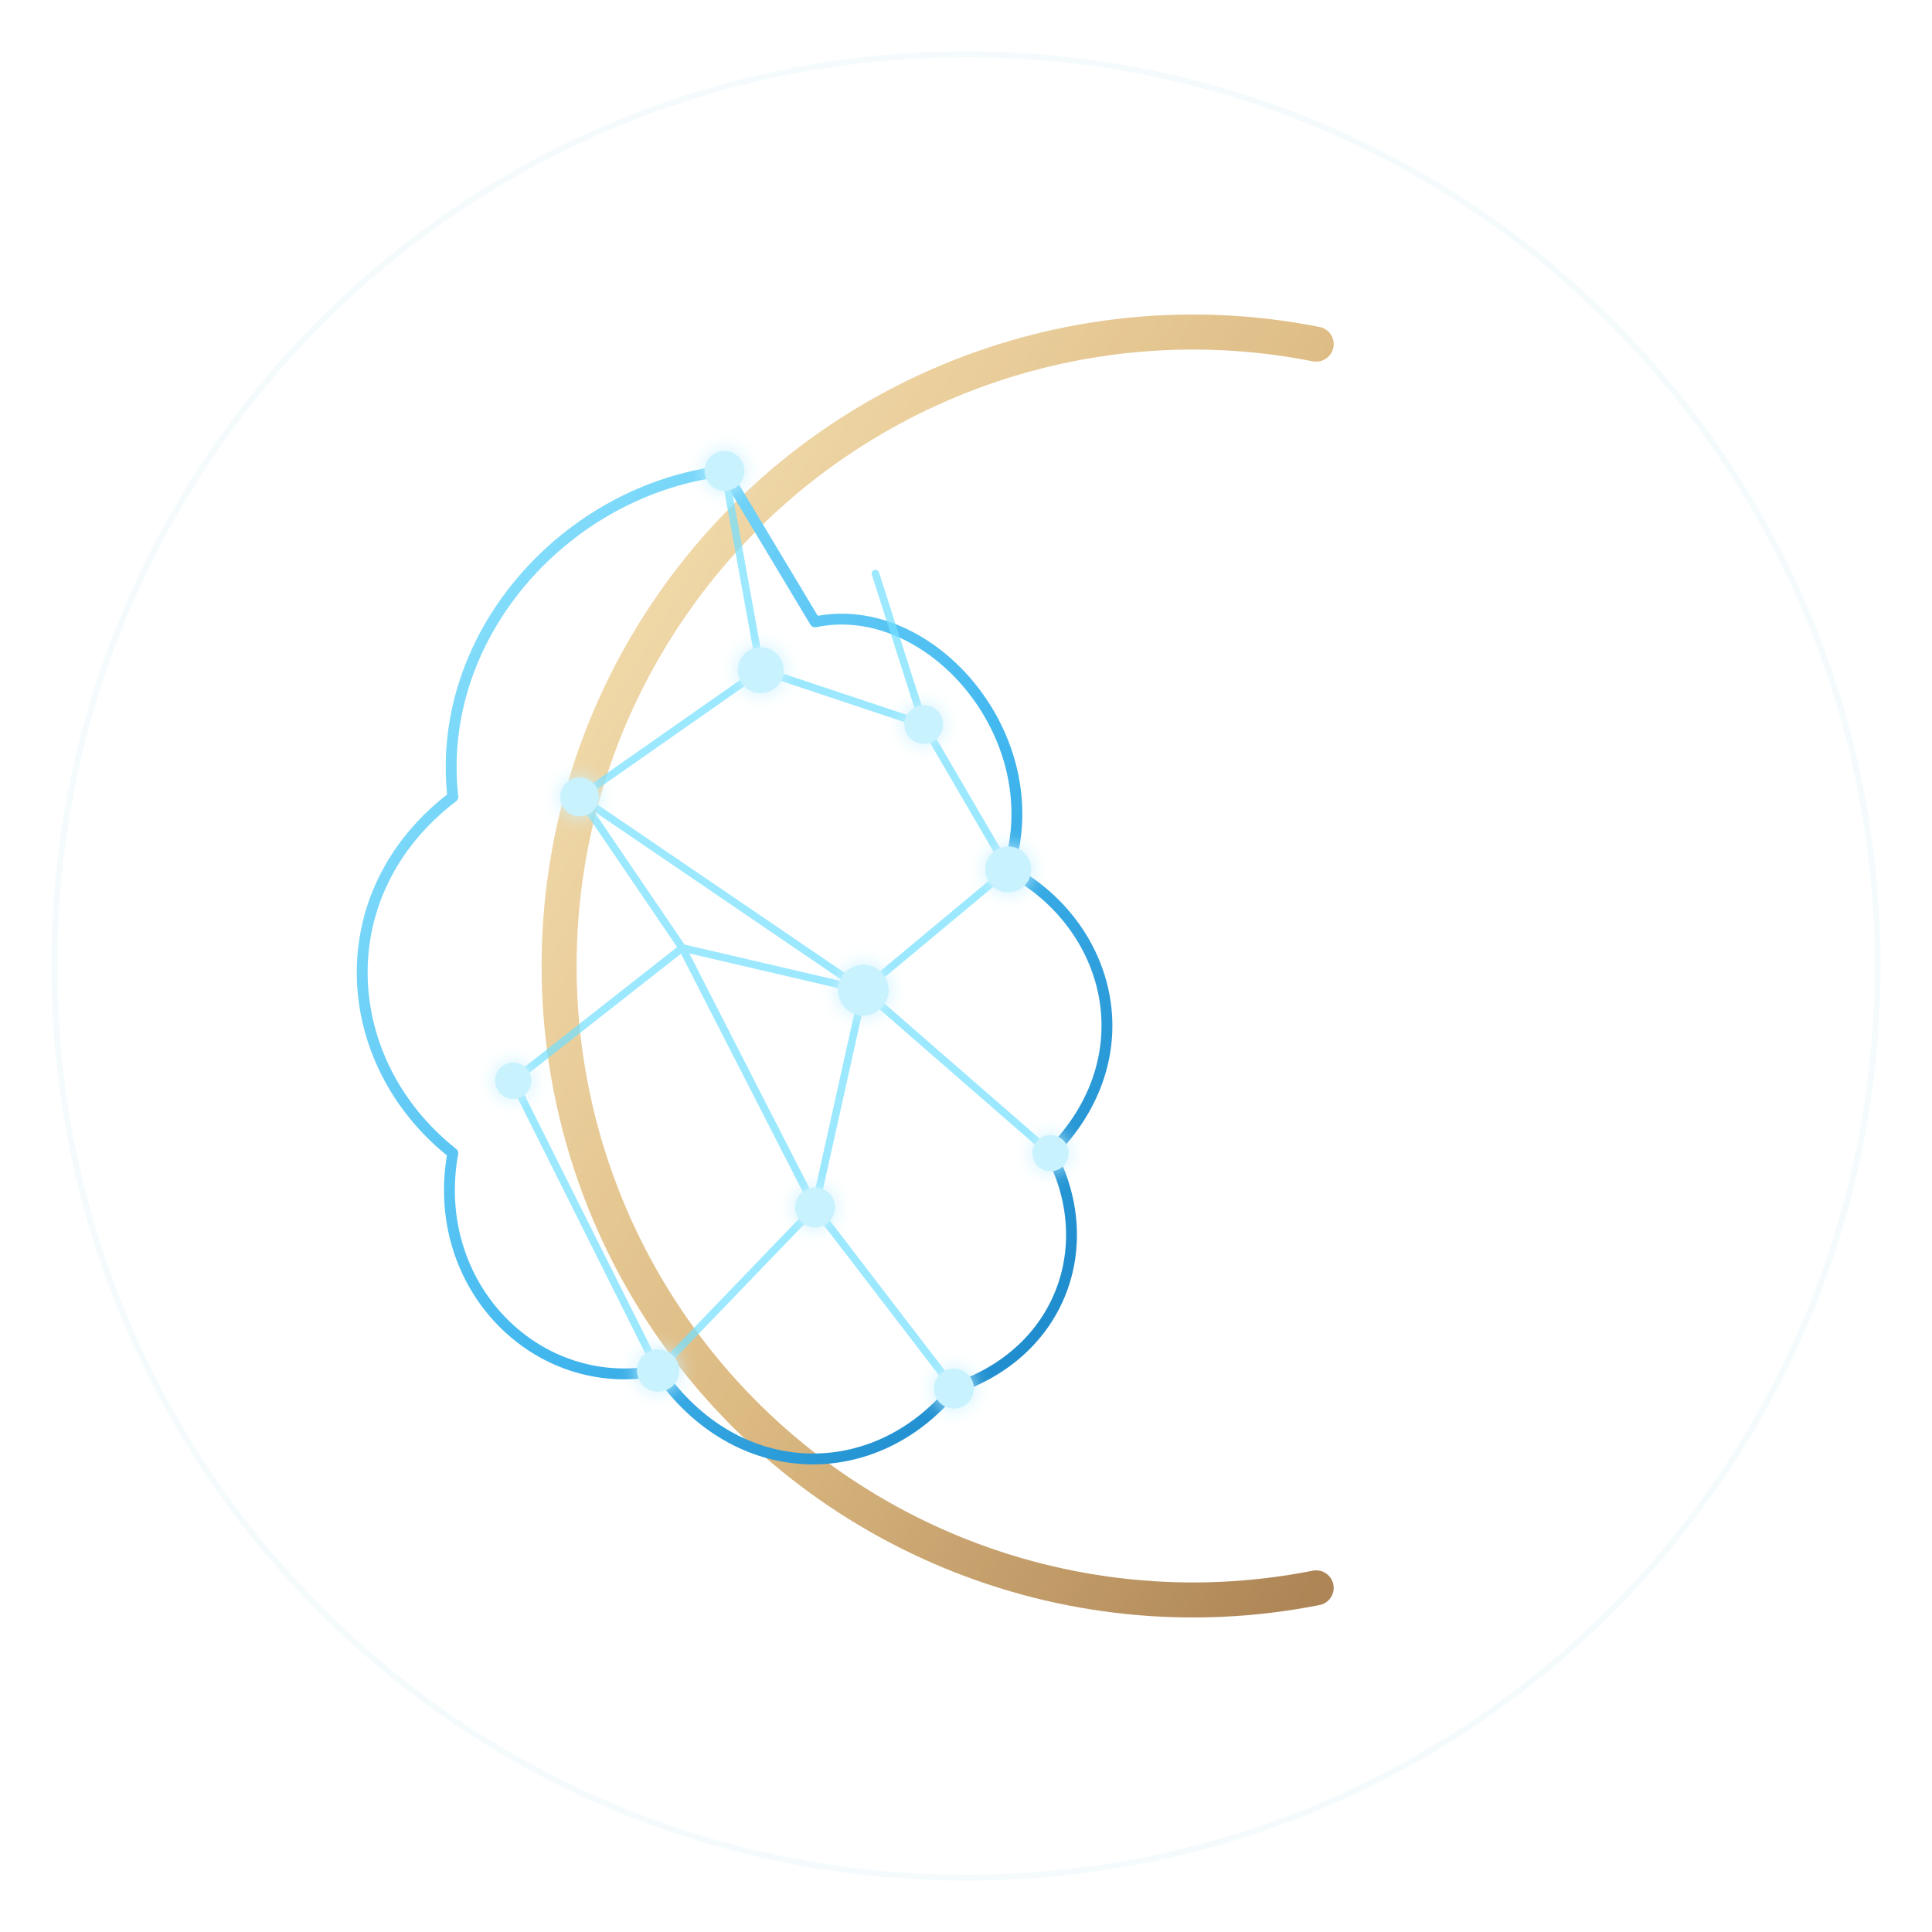
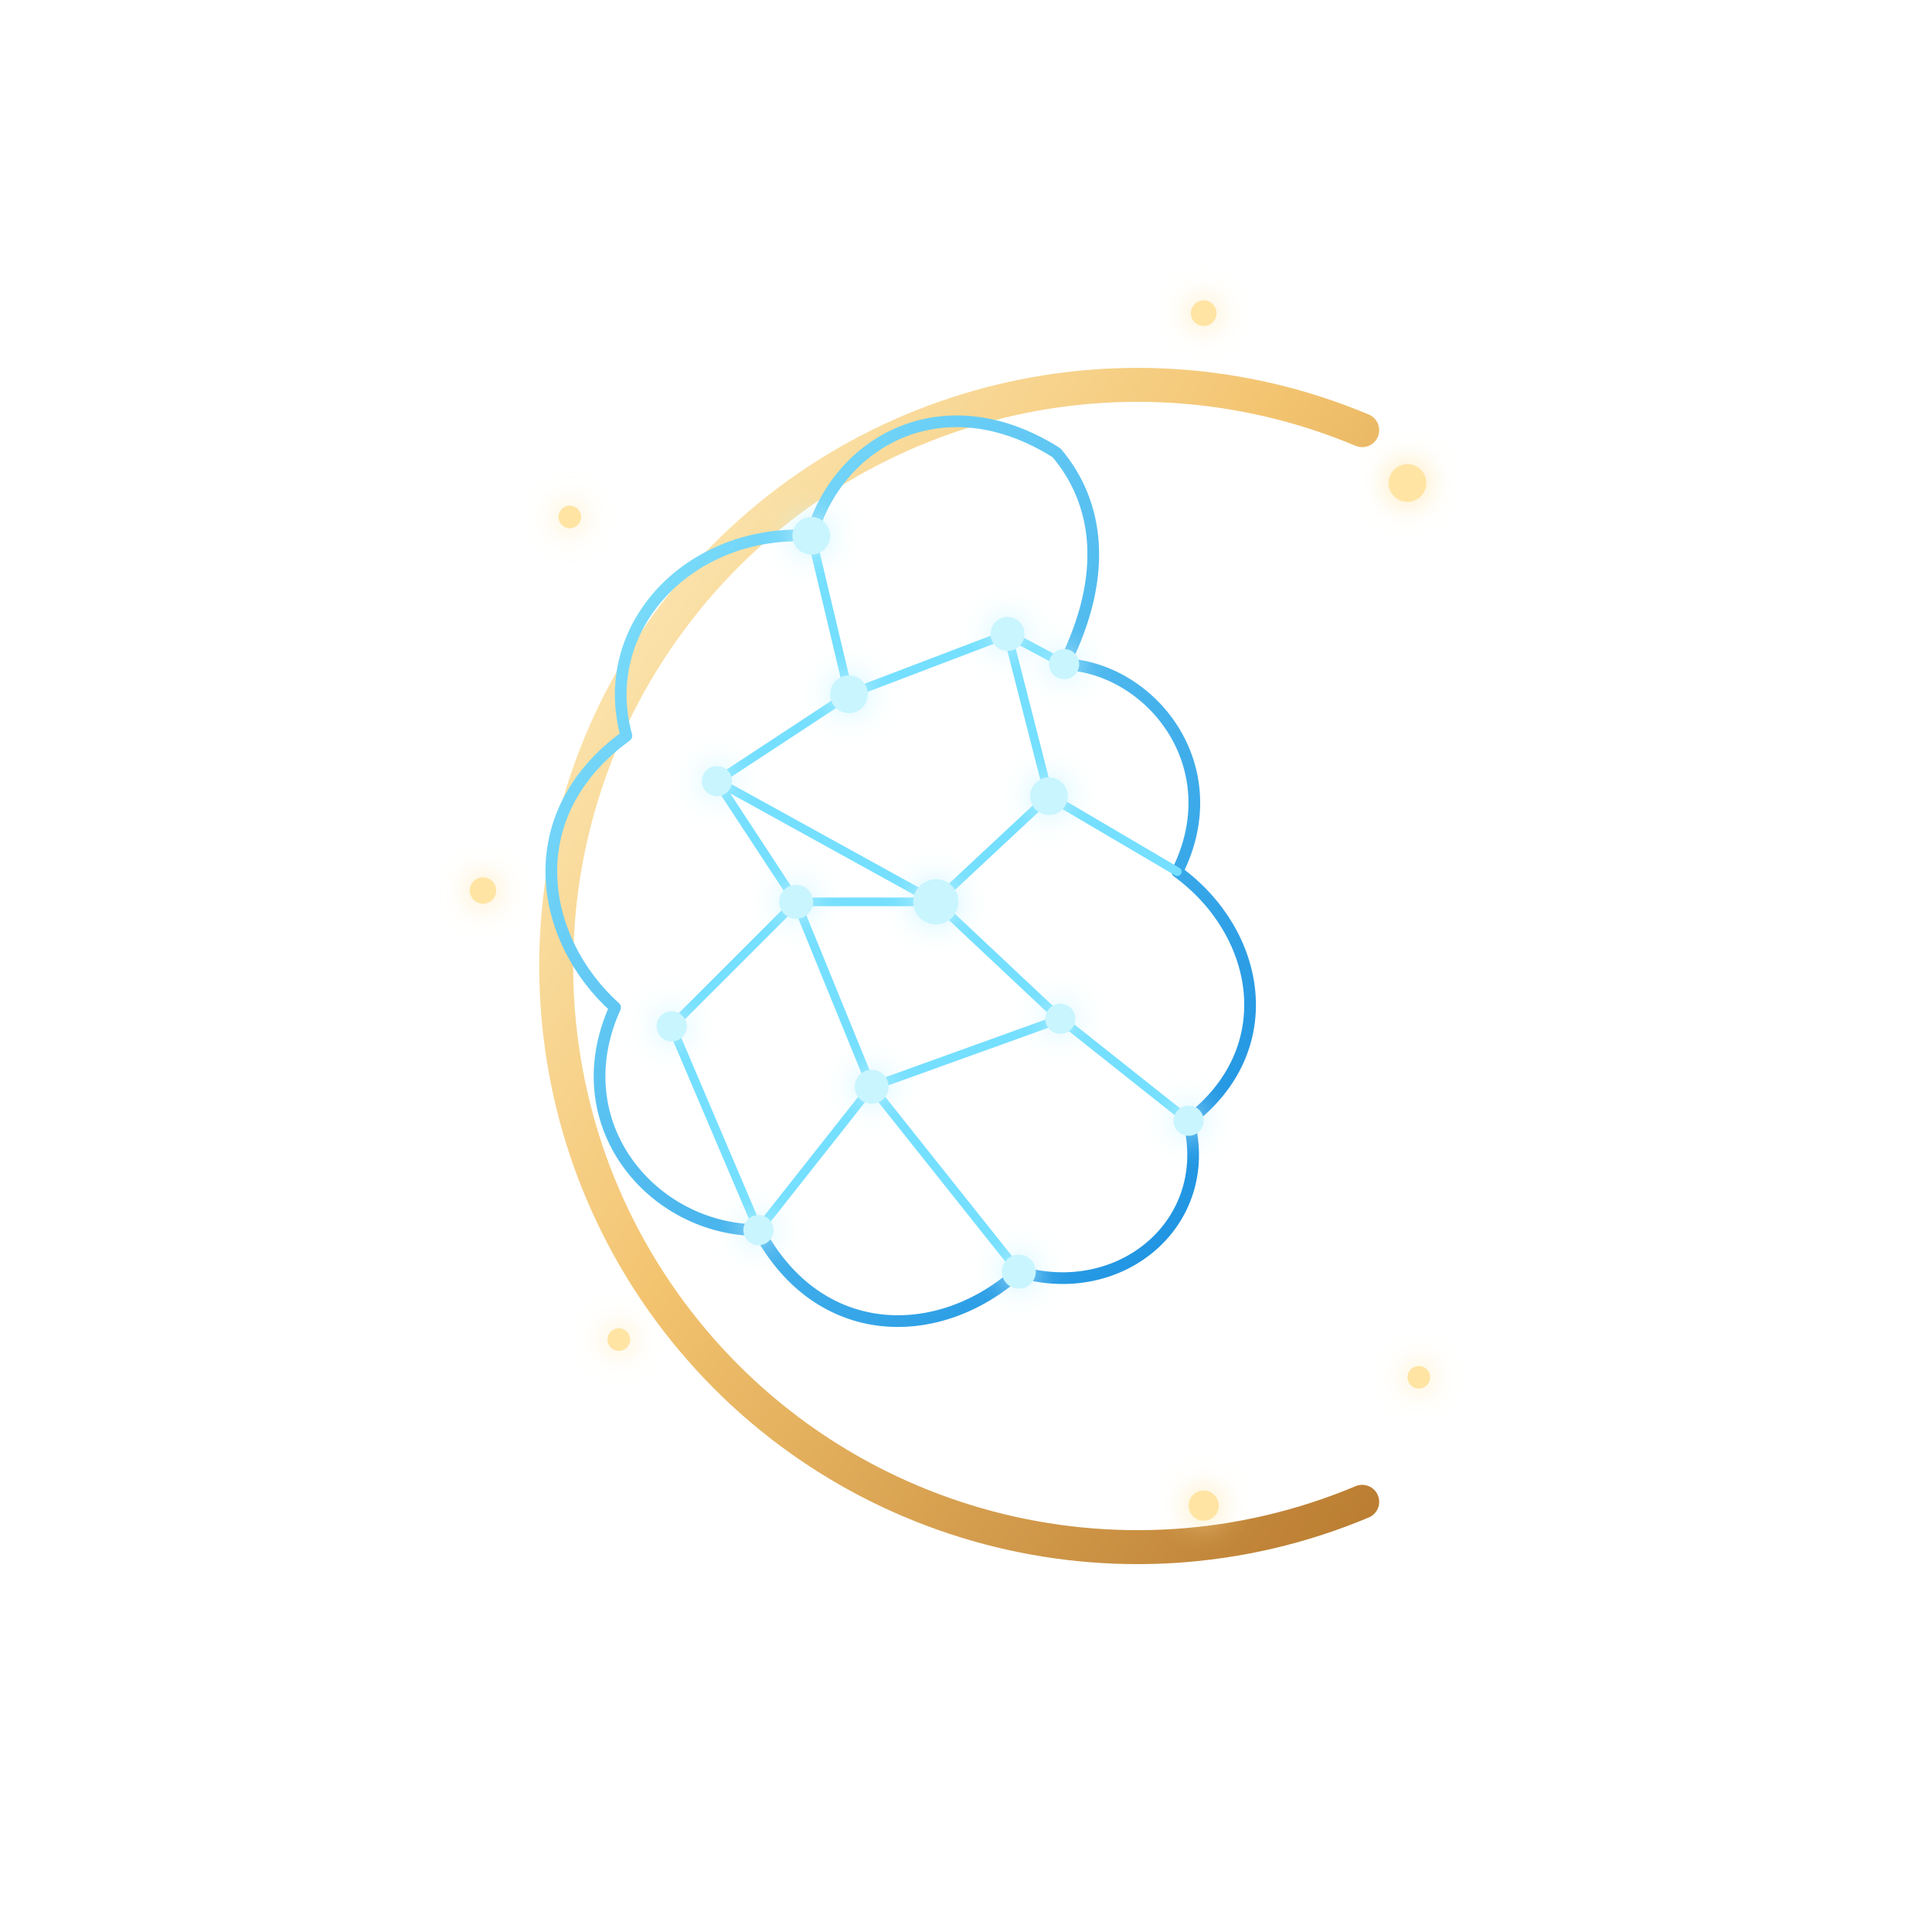
- <svg xmlns="http://www.w3.org/2000/svg" viewBox="0 0 320 320">
+ <svg xmlns="http://www.w3.org/2000/svg" viewBox="0 0 512 512">
  <defs>
+     <linearGradient id="bg" x1="0" y1="0" x2="1" y2="1">
+       <stop stop-color="#062746" />
+       <stop offset=".58" stop-color="#03172d" />
+       <stop offset="1" stop-color="#020b18" />
+     </linearGradient>
    <linearGradient id="gold" x1="0" y1="0" x2="1" y2="1">
-       <stop stop-color="#f7dfaa" />
-       <stop offset=".55" stop-color="#d6ad6b" />
-       <stop offset="1" stop-color="#9e6e36" />
+       <stop stop-color="#fff1c7" />
+       <stop offset=".45" stop-color="#f3c36d" />
+       <stop offset="1" stop-color="#b97a2d" />
    </linearGradient>
    <linearGradient id="blue" x1="0" y1="0" x2="1" y2="1">
-       <stop stop-color="#9beaff" />
-       <stop offset=".55" stop-color="#44b9f0" />
-       <stop offset="1" stop-color="#147fc3" />
+       <stop stop-color="#8deaff" />
+       <stop offset="1" stop-color="#148bdf" />
    </linearGradient>
-     <filter id="glow" x="-60%" y="-60%" width="220%" height="220%">
-       <feGaussianBlur stdDeviation="1.5" result="b" />
+     <filter id="glow" x="-70%" y="-70%" width="240%" height="240%">
+       <feGaussianBlur stdDeviation="4" result="b" />
      <feMerge>
        <feMergeNode in="b" />
        <feMergeNode in="SourceGraphic" />
      </feMerge>
    </filter>
  </defs>
-   <circle cx="160" cy="160" r="151" fill="none" stroke="#83cce7" stroke-opacity=".08" />
-   <path d="M218 57 A105 105 0 1 0 218 263" fill="none" stroke="url(#gold)" stroke-width="5.8" stroke-linecap="round" opacity=".84" />
-   <path d="M120 78 C94 81 72 105 75 132 C54 148 56 176 75 191 C71 213 89 231 109 227 C122 246 145 246 158 230 C176 224 182 206 174 191 C190 175 184 153 167 144 C174 122 154 99 135 103 Z" fill="none" stroke="url(#blue)" stroke-width="1.8" stroke-linecap="round" stroke-linejoin="round" />
-   <path d="M120 78 L126 111 L96 132 L113 157 L85 179 L109 227 M126 111 L153 120 L167 144 L143 164 L174 191 M96 132 L143 164 L113 157 L135 200 L158 230 M85 179 L113 157 M153 120 L145 95 M143 164 L135 200 L109 227 M143 164 L167 144" fill="none" stroke="#75dfff" stroke-opacity=".72" stroke-width="1.25" stroke-linecap="round" stroke-linejoin="round" />
-   <g fill="#c9f2ff" filter="url(#glow)">
-     <circle cx="120" cy="78" r="3.3" />
-     <circle cx="126" cy="111" r="3.8" />
-     <circle cx="153" cy="120" r="3.2" />
-     <circle cx="167" cy="144" r="3.8" />
-     <circle cx="143" cy="164" r="4.2" />
-     <circle cx="174" cy="191" r="3" />
-     <circle cx="135" cy="200" r="3.3" />
-     <circle cx="109" cy="227" r="3.5" />
-     <circle cx="85" cy="179" r="3" />
-     <circle cx="96" cy="132" r="3.2" />
-     <circle cx="158" cy="230" r="3.3" />
+   <path d="M361 114 A154 154 0 1 0 361 398" fill="none" stroke="url(#gold)" stroke-width="9" stroke-linecap="round" opacity=".98" />
+   <path d="M280 120 C250 101 222 117 215 142 C183 140 158 166 166 195 C137 216 143 249 163 267 C149 298 173 326 201 326 C217 356 249 356 270 337 C297 345 322 324 315 297 C340 278 334 247 312 231 C326 203 305 177 282 176 C294 152 291 133 280 120Z" fill="none" stroke="url(#blue)" stroke-width="3.1" stroke-linejoin="round" />
+   <g fill="none" stroke="#75dfff" stroke-width="2.3" stroke-linecap="round" stroke-linejoin="round">
+     <path d="M215 142 L225 184 L190 207 L211 239 L178 272 L201 326 M225 184 L267 168 L282 176 M267 168 L278 211 L248 239 L281 270 L315 297 M190 207 L248 239 L211 239 L231 288 L270 337 M178 272 L211 239 M278 211 L312 231 M248 239 L281 270 L231 288 M231 288 L201 326 M248 239 L278 211" />
+   </g>
+   <g fill="#c9f5ff" filter="url(#glow)">
+     <circle cx="215" cy="142" r="5" />
+     <circle cx="225" cy="184" r="5" />
+     <circle cx="267" cy="168" r="4.5" />
+     <circle cx="282" cy="176" r="4" />
+     <circle cx="278" cy="211" r="5" />
+     <circle cx="248" cy="239" r="6" />
+     <circle cx="211" cy="239" r="4.5" />
+     <circle cx="190" cy="207" r="4" />
+     <circle cx="178" cy="272" r="4" />
+     <circle cx="231" cy="288" r="4.5" />
+     <circle cx="281" cy="270" r="4" />
+     <circle cx="315" cy="297" r="4" />
+     <circle cx="201" cy="326" r="4" />
+     <circle cx="270" cy="337" r="4.5" />
+   </g>
+   <g fill="#ffe4a3" filter="url(#glow)">
+     <circle cx="373" cy="128" r="5" />
+     <circle cx="319" cy="83" r="3.4" />
+     <circle cx="151" cy="137" r="3" />
+     <circle cx="128" cy="236" r="3.5" />
+     <circle cx="164" cy="355" r="3" />
+     <circle cx="319" cy="399" r="4" />
+     <circle cx="376" cy="365" r="3" />
  </g>
</svg>
